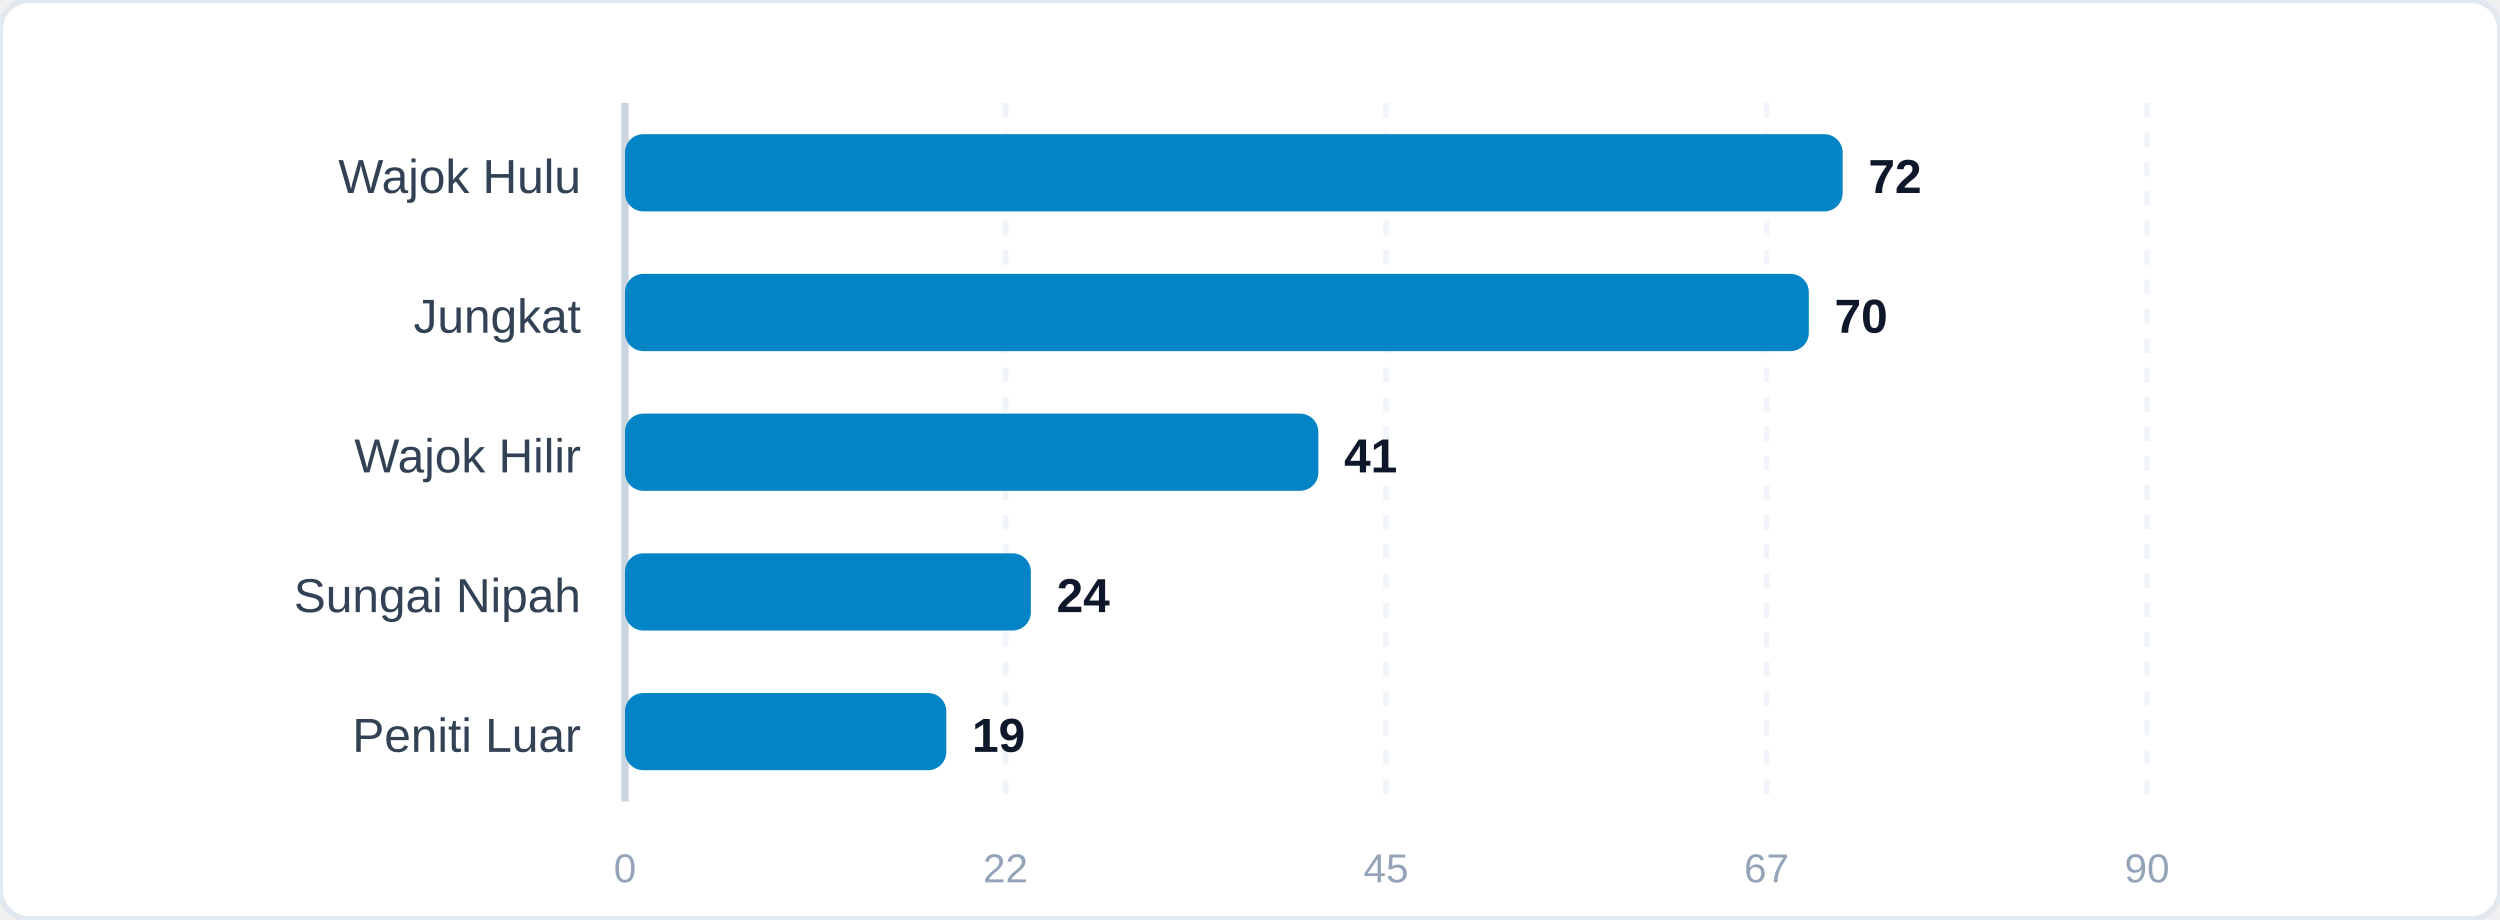
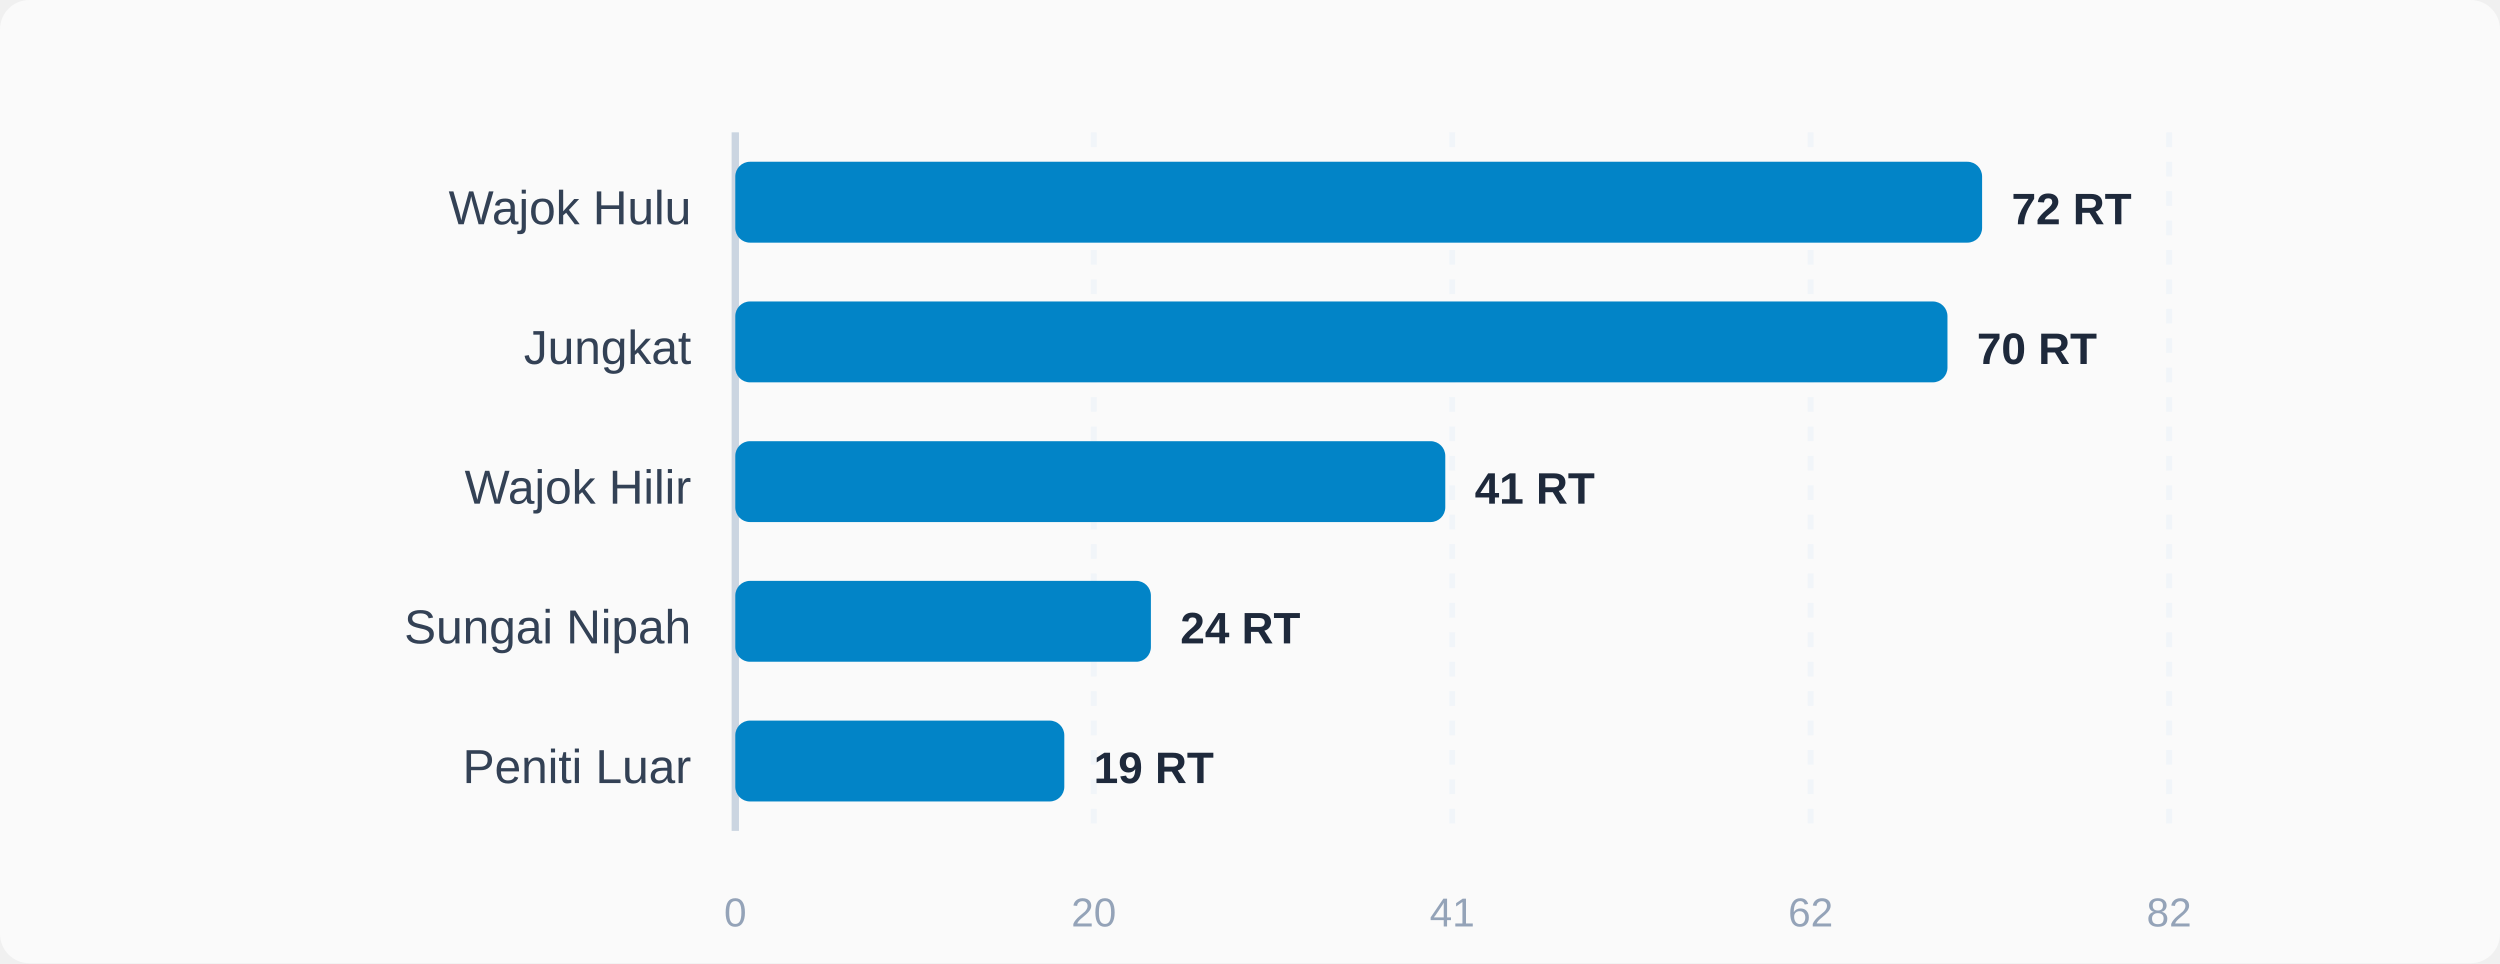
- <svg xmlns="http://www.w3.org/2000/svg" viewBox="0 0 340 125" width="100%" style="font-family: 'Liberation Sans', Arial, sans-serif;">
-   <rect width="340" height="125" rx="4" fill="#FFFFFF" stroke="#E2E8F0" stroke-width="0.8" />
-   <line x1="85.0" y1="14" x2="85.0" y2="109" stroke="#F1F5F9" stroke-width="0.8" stroke-dasharray="2,2" />
-   <text x="85.0" y="120" font-size="5.5" fill="#94A3B8" text-anchor="middle">0</text>
-   <line x1="136.75" y1="14" x2="136.75" y2="109" stroke="#F1F5F9" stroke-width="0.8" stroke-dasharray="2,2" />
-   <text x="136.75" y="120" font-size="5.5" fill="#94A3B8" text-anchor="middle">22</text>
-   <line x1="188.5" y1="14" x2="188.5" y2="109" stroke="#F1F5F9" stroke-width="0.8" stroke-dasharray="2,2" />
-   <text x="188.5" y="120" font-size="5.5" fill="#94A3B8" text-anchor="middle">45</text>
-   <line x1="240.25" y1="14" x2="240.25" y2="109" stroke="#F1F5F9" stroke-width="0.8" stroke-dasharray="2,2" />
-   <text x="240.25" y="120" font-size="5.5" fill="#94A3B8" text-anchor="middle">67</text>
-   <line x1="292.0" y1="14" x2="292.0" y2="109" stroke="#F1F5F9" stroke-width="0.8" stroke-dasharray="2,2" />
-   <text x="292.0" y="120" font-size="5.5" fill="#94A3B8" text-anchor="middle">90</text>
-   <line x1="85" y1="14" x2="85" y2="109" stroke="#CBD5E1" stroke-width="1" />
-   <text x="79" y="26.25" font-size="6.5" fill="#334155" text-anchor="end">Wajok Hulu</text>
-   <rect x="85" y="18.25" width="165.6" height="10.5" rx="2.5" fill="#0284C7" />
-   <text x="254.1" y="26.25" font-size="6.5" font-weight="bold" fill="#0F172A">72</text>
-   <text x="79" y="45.25" font-size="6.5" fill="#334155" text-anchor="end">Jungkat</text>
-   <rect x="85" y="37.25" width="161.0" height="10.5" rx="2.5" fill="#0284C7" />
-   <text x="249.5" y="45.25" font-size="6.5" font-weight="bold" fill="#0F172A">70</text>
-   <text x="79" y="64.25" font-size="6.5" fill="#334155" text-anchor="end">Wajok Hilir</text>
-   <rect x="85" y="56.25" width="94.3" height="10.5" rx="2.5" fill="#0284C7" />
-   <text x="182.8" y="64.25" font-size="6.5" font-weight="bold" fill="#0F172A">41</text>
-   <text x="79" y="83.25" font-size="6.5" fill="#334155" text-anchor="end">Sungai Nipah</text>
-   <rect x="85" y="75.25" width="55.2" height="10.5" rx="2.5" fill="#0284C7" />
-   <text x="143.7" y="83.25" font-size="6.5" font-weight="bold" fill="#0F172A">24</text>
-   <text x="79" y="102.25" font-size="6.5" fill="#334155" text-anchor="end">Peniti Luar</text>
-   <rect x="85" y="94.25" width="43.7" height="10.5" rx="2.5" fill="#0284C7" />
-   <text x="132.2" y="102.25" font-size="6.5" font-weight="bold" fill="#0F172A">19</text>
+ <svg xmlns="http://www.w3.org/2000/svg" viewBox="0 0 340 131" width="100%" height="131pt" style="font-family: 'Liberation Sans', Arial, sans-serif;">
+   <rect width="340" height="131" fill="#FAFAFA" rx="4" />
+   <line x1="100.0" y1="18" x2="100.0" y2="113" stroke="#F1F5F9" stroke-width="0.8" stroke-dasharray="2,2" />
+   <text x="100.0" y="126" font-size="5.5" fill="#94A3B8" text-anchor="middle">0</text>
+   <line x1="148.75" y1="18" x2="148.75" y2="113" stroke="#F1F5F9" stroke-width="0.8" stroke-dasharray="2,2" />
+   <text x="148.75" y="126" font-size="5.5" fill="#94A3B8" text-anchor="middle">20</text>
+   <line x1="197.5" y1="18" x2="197.5" y2="113" stroke="#F1F5F9" stroke-width="0.8" stroke-dasharray="2,2" />
+   <text x="197.5" y="126" font-size="5.5" fill="#94A3B8" text-anchor="middle">41</text>
+   <line x1="246.25" y1="18" x2="246.25" y2="113" stroke="#F1F5F9" stroke-width="0.8" stroke-dasharray="2,2" />
+   <text x="246.25" y="126" font-size="5.5" fill="#94A3B8" text-anchor="middle">62</text>
+   <line x1="295.0" y1="18" x2="295.0" y2="113" stroke="#F1F5F9" stroke-width="0.8" stroke-dasharray="2,2" />
+   <text x="295.0" y="126" font-size="5.5" fill="#94A3B8" text-anchor="middle">82</text>
+   <line x1="100" y1="18" x2="100" y2="113" stroke="#CBD5E1" stroke-width="1" />
+   <text x="94" y="30.5" font-size="6.5" fill="#334155" text-anchor="end">Wajok Hulu</text>
+   <rect x="100" y="22" width="169.565" height="11" rx="2" fill="#0284C7" />
+   <text x="273.565" y="30.5" font-size="6" font-weight="bold" fill="#1E293B">72 RT</text>
+   <text x="94" y="49.5" font-size="6.5" fill="#334155" text-anchor="end">Jungkat</text>
+   <rect x="100" y="41" width="164.855" height="11" rx="2" fill="#0284C7" />
+   <text x="268.855" y="49.5" font-size="6" font-weight="bold" fill="#1E293B">70 RT</text>
+   <text x="94" y="68.5" font-size="6.5" fill="#334155" text-anchor="end">Wajok Hilir</text>
+   <rect x="100" y="60" width="96.558" height="11" rx="2" fill="#0284C7" />
+   <text x="200.558" y="68.5" font-size="6" font-weight="bold" fill="#1E293B">41 RT</text>
+   <text x="94" y="87.5" font-size="6.5" fill="#334155" text-anchor="end">Sungai Nipah</text>
+   <rect x="100" y="79" width="56.522" height="11" rx="2" fill="#0284C7" />
+   <text x="160.522" y="87.5" font-size="6" font-weight="bold" fill="#1E293B">24 RT</text>
+   <text x="94" y="106.5" font-size="6.5" fill="#334155" text-anchor="end">Peniti Luar</text>
+   <rect x="100" y="98" width="44.746" height="11" rx="2" fill="#0284C7" />
+   <text x="148.746" y="106.5" font-size="6" font-weight="bold" fill="#1E293B">19 RT</text>
</svg>
